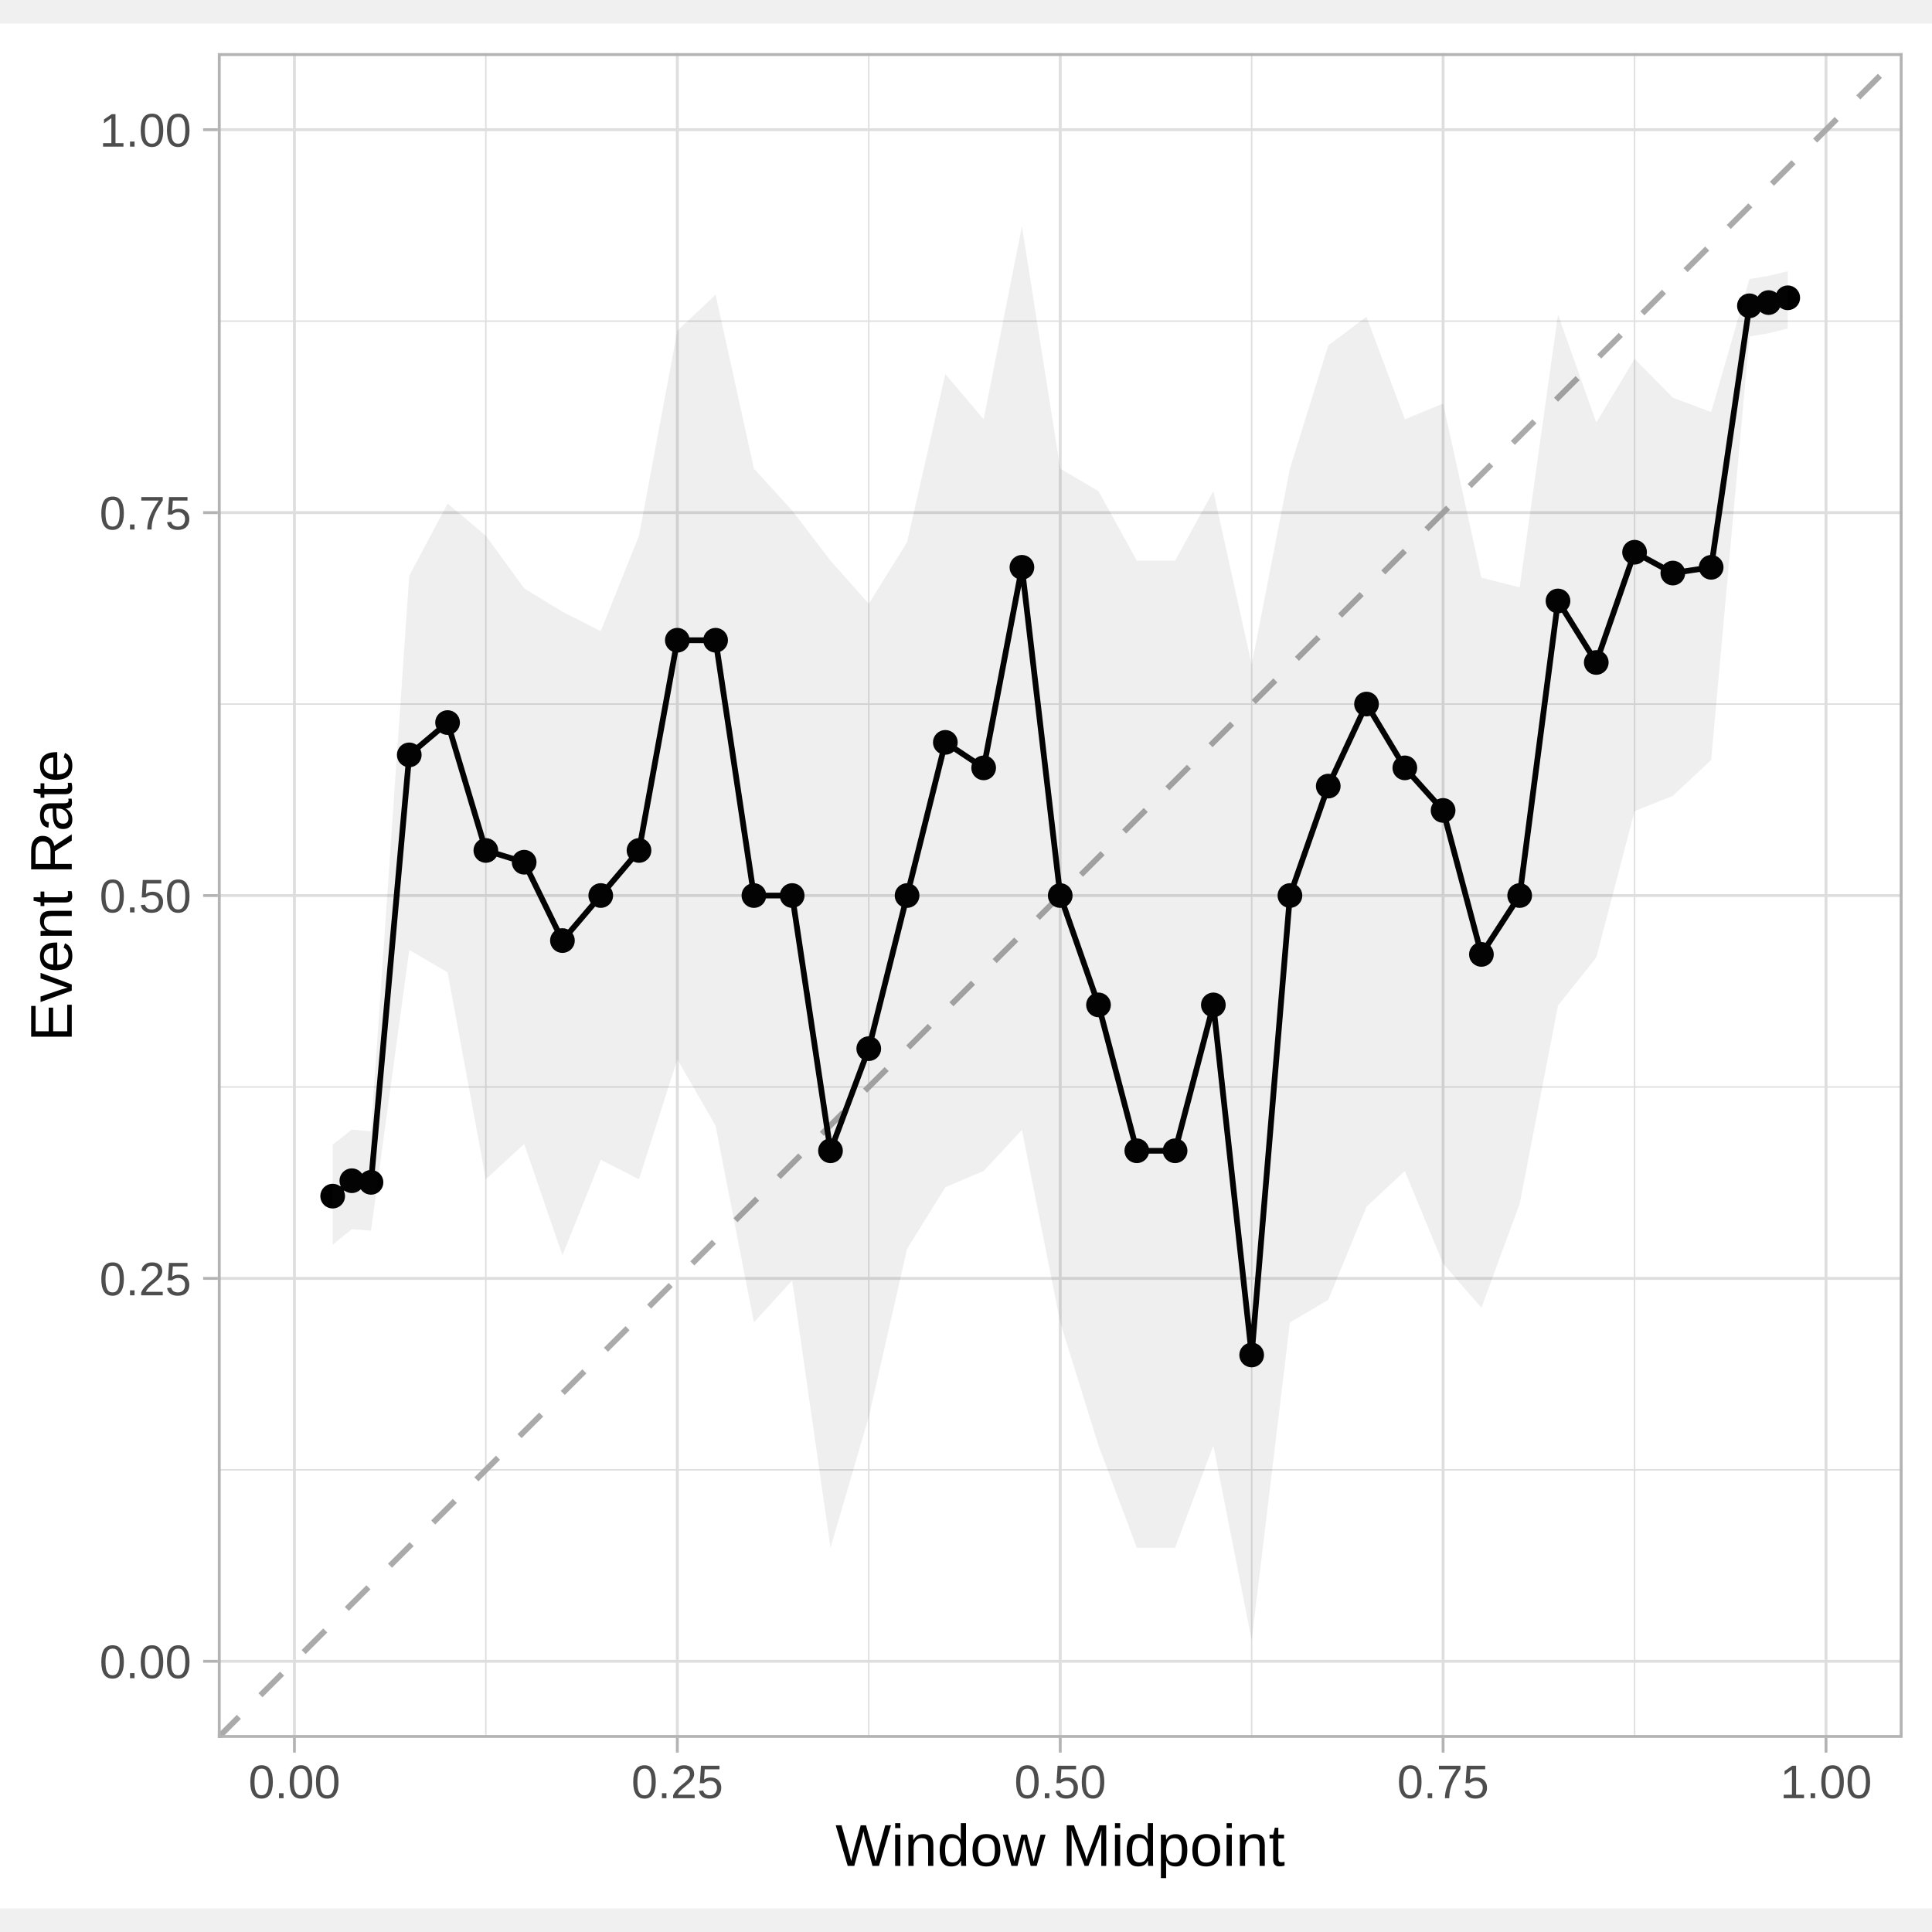
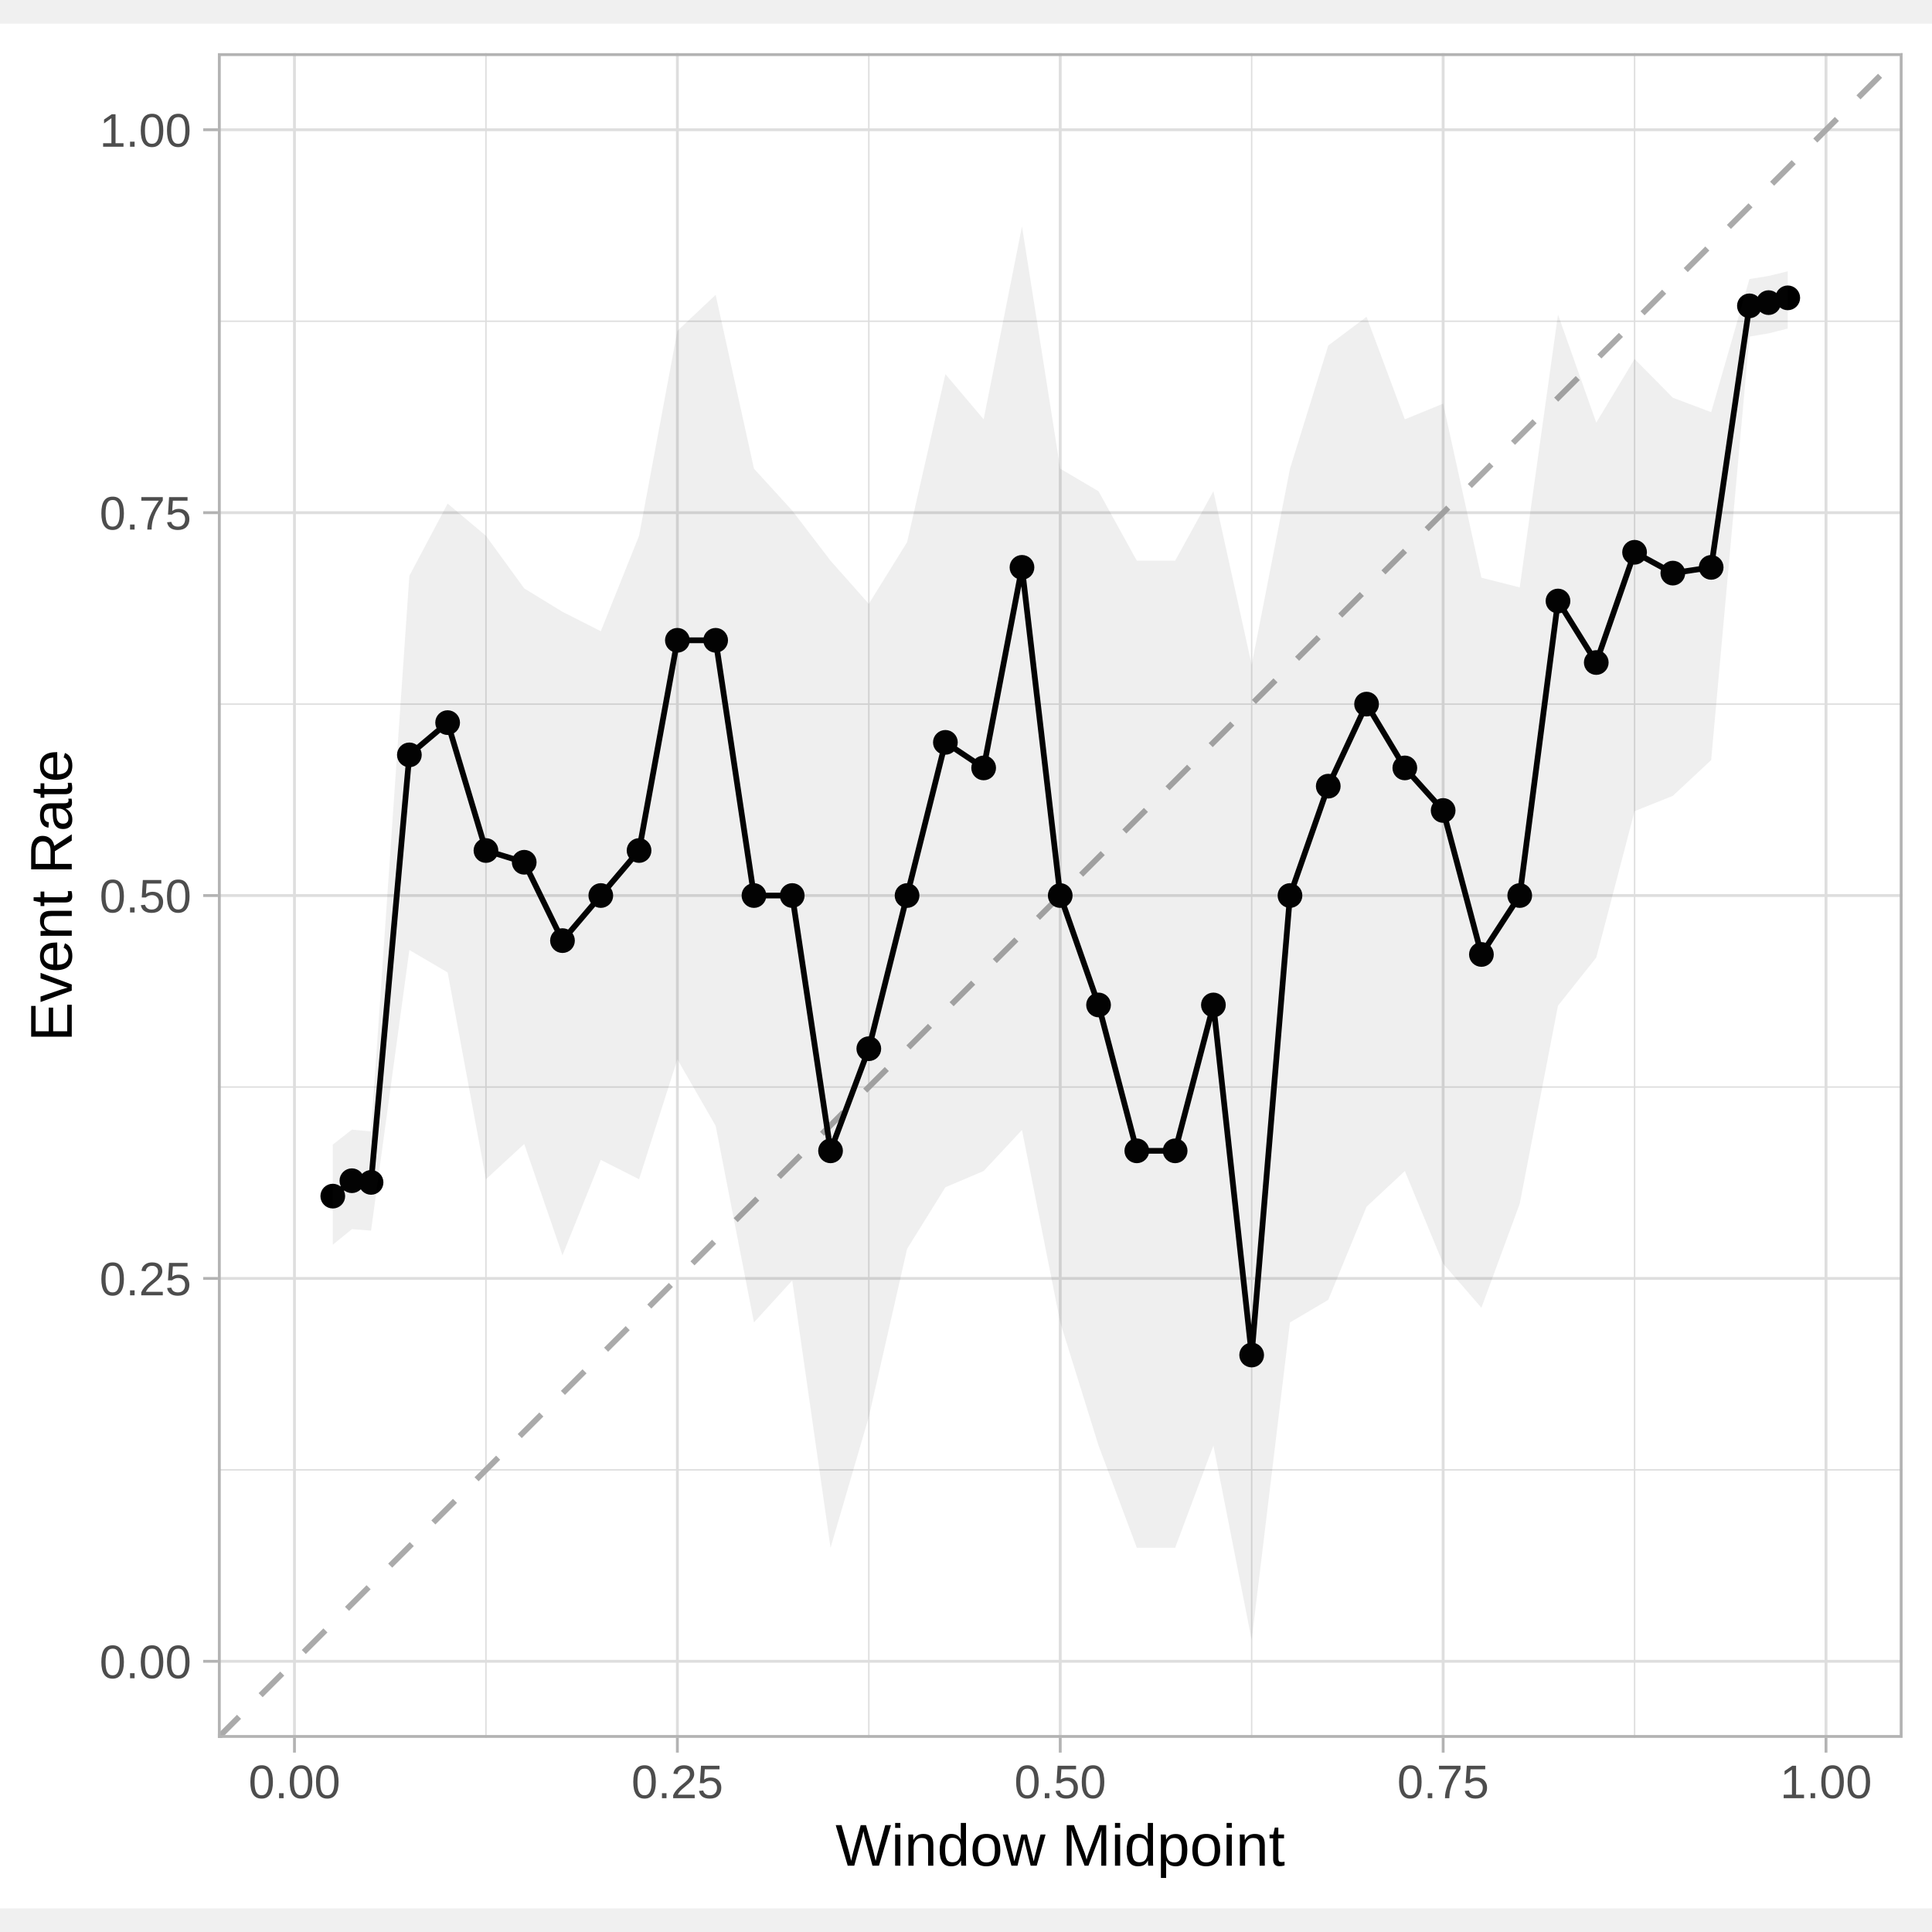
<svg xmlns="http://www.w3.org/2000/svg" class="svglite" width="360.00pt" height="360.00pt" viewBox="0 0 360.00 360.00">
  <defs>
    <style type="text/css">
    .svglite line, .svglite polyline, .svglite polygon, .svglite path, .svglite rect, .svglite circle {
      fill: none;
      stroke: #000000;
      stroke-linecap: round;
      stroke-linejoin: round;
      stroke-miterlimit: 10.00;
    }
    .svglite text {
      white-space: pre;
    }
  </style>
  </defs>
  <rect width="100%" height="100%" style="stroke: none; fill: none;" />
  <defs>
    <clipPath id="cpMC4wMHwzNjAuMDB8MC4wMHwzNjAuMDA=">
      <rect x="0.00" y="0.00" width="360.00" height="360.00" />
    </clipPath>
  </defs>
  <g clip-path="url(#cpMC4wMHwzNjAuMDB8MC4wMHwzNjAuMDA=)">
</g>
  <defs>
-     <clipPath id="cpMC4wMHwzNjAuMDB8NC40MnwzNTUuNTg=">
-       <rect x="0.00" y="4.42" width="360.00" height="351.16" />
+     <clipPath id="cpMC4wMHwzNjAuMDB8NC40NHwzNTUuNTY=">
+       <rect x="0" y="4.44" width="360.00" height="351.13" />
    </clipPath>
  </defs>
-   <g clip-path="url(#cpMC4wMHwzNjAuMDB8NC40MnwzNTUuNTg=)">
-     <rect x="0.00" y="4.42" width="360.00" height="351.16" style="stroke-width: 1.07; stroke: #FFFFFF; fill: #FFFFFF;" />
+   <g clip-path="url(#cpMC4wMHwzNjAuMDB8NC40NHwzNTUuNTY=)">
+     <rect x="0" y="4.44" width="360.00" height="351.13" style="stroke-width: 1.07; stroke: #FFFFFF; fill: #FFFFFF;" />
  </g>
  <g clip-path="url(#cpMC4wMHwzNjAuMDB8MC4wMHwzNjAuMDA=)">
</g>
  <defs>
-     <clipPath id="cpNDAuNTl8MzU0LjUyfDkuOTB8MzIzLjgz">
-       <rect x="40.59" y="9.90" width="313.93" height="313.93" />
+     <clipPath id="cpNDAuNjB8MzU0LjUyfDkuOTF8MzIzLjgz">
+       <rect x="40.60" y="9.91" width="313.92" height="313.92" />
    </clipPath>
  </defs>
-   <g clip-path="url(#cpNDAuNTl8MzU0LjUyfDkuOTB8MzIzLjgz)">
-     <rect x="40.59" y="9.90" width="313.93" height="313.93" style="stroke-width: 1.07; stroke: none; fill: #FFFFFF;" />
-     <polyline points="40.59,273.89 354.52,273.89 " style="stroke-width: 0.27; stroke: #DEDEDE; stroke-linecap: butt;" />
-     <polyline points="40.59,202.54 354.52,202.54 " style="stroke-width: 0.27; stroke: #DEDEDE; stroke-linecap: butt;" />
-     <polyline points="40.59,131.19 354.52,131.19 " style="stroke-width: 0.27; stroke: #DEDEDE; stroke-linecap: butt;" />
-     <polyline points="40.59,59.84 354.52,59.84 " style="stroke-width: 0.27; stroke: #DEDEDE; stroke-linecap: butt;" />
-     <polyline points="90.53,323.83 90.53,9.90 " style="stroke-width: 0.27; stroke: #DEDEDE; stroke-linecap: butt;" />
-     <polyline points="161.88,323.83 161.88,9.90 " style="stroke-width: 0.27; stroke: #DEDEDE; stroke-linecap: butt;" />
-     <polyline points="233.23,323.83 233.23,9.90 " style="stroke-width: 0.27; stroke: #DEDEDE; stroke-linecap: butt;" />
-     <polyline points="304.58,323.83 304.58,9.90 " style="stroke-width: 0.27; stroke: #DEDEDE; stroke-linecap: butt;" />
-     <polyline points="40.59,309.56 354.52,309.56 " style="stroke-width: 0.53; stroke: #DEDEDE; stroke-linecap: butt;" />
-     <polyline points="40.59,238.21 354.52,238.21 " style="stroke-width: 0.53; stroke: #DEDEDE; stroke-linecap: butt;" />
-     <polyline points="40.59,166.87 354.52,166.87 " style="stroke-width: 0.53; stroke: #DEDEDE; stroke-linecap: butt;" />
-     <polyline points="40.59,95.52 354.52,95.52 " style="stroke-width: 0.53; stroke: #DEDEDE; stroke-linecap: butt;" />
-     <polyline points="40.59,24.17 354.52,24.17 " style="stroke-width: 0.53; stroke: #DEDEDE; stroke-linecap: butt;" />
-     <polyline points="54.86,323.83 54.86,9.90 " style="stroke-width: 0.53; stroke: #DEDEDE; stroke-linecap: butt;" />
-     <polyline points="126.21,323.83 126.21,9.90 " style="stroke-width: 0.53; stroke: #DEDEDE; stroke-linecap: butt;" />
-     <polyline points="197.56,323.83 197.56,9.90 " style="stroke-width: 0.53; stroke: #DEDEDE; stroke-linecap: butt;" />
-     <polyline points="268.90,323.83 268.90,9.90 " style="stroke-width: 0.53; stroke: #DEDEDE; stroke-linecap: butt;" />
-     <polyline points="340.25,323.83 340.25,9.90 " style="stroke-width: 0.53; stroke: #DEDEDE; stroke-linecap: butt;" />
-     <line x1="-273.34" y1="637.76" x2="668.45" y2="-304.03" style="stroke-width: 1.07; stroke: #AAAAAA; stroke-dasharray: 5.69,5.69; stroke-linecap: butt;" />
-     <polyline points="61.99,222.88 65.56,220.01 69.13,220.31 76.26,140.66 83.40,134.64 90.53,158.47 97.67,160.66 104.80,175.26 111.94,166.87 119.07,158.47 126.21,119.30 133.34,119.30 140.48,166.87 147.61,166.87 154.75,214.43 161.88,195.40 169.02,166.87 176.15,138.33 183.29,143.08 190.42,105.71 197.56,166.87 204.69,187.25 211.83,214.43 218.96,214.43 226.09,187.25 233.23,252.48 240.36,166.87 247.50,146.48 254.63,131.19 261.77,143.08 268.90,151.01 276.04,177.84 283.17,166.87 290.31,111.98 297.44,123.44 304.58,102.90 311.71,106.78 318.85,105.71 325.98,56.98 329.55,56.38 333.12,55.49 " style="stroke-width: 1.07; stroke-linecap: butt;" />
-     <circle cx="61.99" cy="222.88" r="1.95" style="stroke-width: 0.71; fill: #000000;" />
-     <circle cx="65.56" cy="220.01" r="1.95" style="stroke-width: 0.71; fill: #000000;" />
-     <circle cx="69.13" cy="220.31" r="1.95" style="stroke-width: 0.71; fill: #000000;" />
-     <circle cx="76.26" cy="140.66" r="1.95" style="stroke-width: 0.71; fill: #000000;" />
-     <circle cx="83.40" cy="134.64" r="1.95" style="stroke-width: 0.71; fill: #000000;" />
-     <circle cx="90.53" cy="158.47" r="1.95" style="stroke-width: 0.71; fill: #000000;" />
-     <circle cx="97.67" cy="160.66" r="1.95" style="stroke-width: 0.71; fill: #000000;" />
-     <circle cx="104.80" cy="175.26" r="1.95" style="stroke-width: 0.71; fill: #000000;" />
-     <circle cx="111.94" cy="166.87" r="1.95" style="stroke-width: 0.71; fill: #000000;" />
-     <circle cx="119.07" cy="158.47" r="1.95" style="stroke-width: 0.71; fill: #000000;" />
-     <circle cx="126.21" cy="119.30" r="1.95" style="stroke-width: 0.71; fill: #000000;" />
-     <circle cx="133.34" cy="119.30" r="1.95" style="stroke-width: 0.71; fill: #000000;" />
-     <circle cx="140.48" cy="166.87" r="1.95" style="stroke-width: 0.71; fill: #000000;" />
-     <circle cx="147.61" cy="166.87" r="1.95" style="stroke-width: 0.71; fill: #000000;" />
-     <circle cx="154.75" cy="214.43" r="1.95" style="stroke-width: 0.71; fill: #000000;" />
-     <circle cx="161.88" cy="195.40" r="1.95" style="stroke-width: 0.71; fill: #000000;" />
+   <g clip-path="url(#cpNDAuNjB8MzU0LjUyfDkuOTF8MzIzLjgz)">
+     <rect x="40.60" y="9.91" width="313.92" height="313.92" style="stroke-width: 1.07; stroke: none; fill: #FFFFFF;" />
+     <polyline points="40.60,273.89 354.52,273.89 " style="stroke-width: 0.27; stroke: #DEDEDE; stroke-linecap: butt;" />
+     <polyline points="40.60,202.55 354.52,202.55 " style="stroke-width: 0.27; stroke: #DEDEDE; stroke-linecap: butt;" />
+     <polyline points="40.60,131.20 354.52,131.20 " style="stroke-width: 0.27; stroke: #DEDEDE; stroke-linecap: butt;" />
+     <polyline points="40.60,59.86 354.52,59.86 " style="stroke-width: 0.27; stroke: #DEDEDE; stroke-linecap: butt;" />
+     <polyline points="90.55,323.83 90.55,9.91 " style="stroke-width: 0.27; stroke: #DEDEDE; stroke-linecap: butt;" />
+     <polyline points="161.89,323.83 161.89,9.91 " style="stroke-width: 0.27; stroke: #DEDEDE; stroke-linecap: butt;" />
+     <polyline points="233.23,323.83 233.23,9.91 " style="stroke-width: 0.27; stroke: #DEDEDE; stroke-linecap: butt;" />
+     <polyline points="304.58,323.83 304.58,9.91 " style="stroke-width: 0.27; stroke: #DEDEDE; stroke-linecap: butt;" />
+     <polyline points="40.60,309.56 354.52,309.56 " style="stroke-width: 0.53; stroke: #DEDEDE; stroke-linecap: butt;" />
+     <polyline points="40.60,238.22 354.52,238.22 " style="stroke-width: 0.53; stroke: #DEDEDE; stroke-linecap: butt;" />
+     <polyline points="40.60,166.87 354.52,166.87 " style="stroke-width: 0.53; stroke: #DEDEDE; stroke-linecap: butt;" />
+     <polyline points="40.60,95.53 354.52,95.53 " style="stroke-width: 0.53; stroke: #DEDEDE; stroke-linecap: butt;" />
+     <polyline points="40.60,24.18 354.52,24.18 " style="stroke-width: 0.53; stroke: #DEDEDE; stroke-linecap: butt;" />
+     <polyline points="54.87,323.83 54.87,9.91 " style="stroke-width: 0.53; stroke: #DEDEDE; stroke-linecap: butt;" />
+     <polyline points="126.22,323.83 126.22,9.91 " style="stroke-width: 0.53; stroke: #DEDEDE; stroke-linecap: butt;" />
+     <polyline points="197.56,323.83 197.56,9.91 " style="stroke-width: 0.53; stroke: #DEDEDE; stroke-linecap: butt;" />
+     <polyline points="268.91,323.83 268.91,9.91 " style="stroke-width: 0.53; stroke: #DEDEDE; stroke-linecap: butt;" />
+     <polyline points="340.25,323.83 340.25,9.91 " style="stroke-width: 0.53; stroke: #DEDEDE; stroke-linecap: butt;" />
+     <line x1="-273.31" y1="637.75" x2="668.44" y2="-304.00" style="stroke-width: 1.07; stroke: #AAAAAA; stroke-dasharray: 5.69,5.69; stroke-linecap: butt;" />
+     <polyline points="62.01,222.88 65.57,220.01 69.14,220.32 76.28,140.66 83.41,134.65 90.55,158.48 97.68,160.67 104.81,175.27 111.95,166.87 119.08,158.48 126.22,119.31 133.35,119.31 140.49,166.87 147.62,166.87 154.76,214.44 161.89,195.41 169.02,166.87 176.16,138.33 183.29,143.09 190.43,105.72 197.56,166.87 204.70,187.26 211.83,214.44 218.97,214.44 226.10,187.26 233.23,252.49 240.37,166.87 247.50,146.49 254.64,131.20 261.77,143.09 268.91,151.02 276.04,177.85 283.18,166.87 290.31,111.99 297.44,123.45 304.58,102.91 311.71,106.79 318.85,105.72 325.98,56.99 329.55,56.39 333.12,55.50 " style="stroke-width: 1.07; stroke-linecap: butt;" />
+     <circle cx="62.01" cy="222.88" r="1.95" style="stroke-width: 0.71; fill: #000000;" />
+     <circle cx="65.57" cy="220.01" r="1.95" style="stroke-width: 0.71; fill: #000000;" />
+     <circle cx="69.14" cy="220.32" r="1.95" style="stroke-width: 0.71; fill: #000000;" />
+     <circle cx="76.28" cy="140.66" r="1.95" style="stroke-width: 0.71; fill: #000000;" />
+     <circle cx="83.41" cy="134.65" r="1.95" style="stroke-width: 0.71; fill: #000000;" />
+     <circle cx="90.55" cy="158.48" r="1.95" style="stroke-width: 0.71; fill: #000000;" />
+     <circle cx="97.68" cy="160.67" r="1.95" style="stroke-width: 0.71; fill: #000000;" />
+     <circle cx="104.81" cy="175.27" r="1.95" style="stroke-width: 0.71; fill: #000000;" />
+     <circle cx="111.95" cy="166.87" r="1.95" style="stroke-width: 0.71; fill: #000000;" />
+     <circle cx="119.08" cy="158.48" r="1.95" style="stroke-width: 0.71; fill: #000000;" />
+     <circle cx="126.22" cy="119.31" r="1.95" style="stroke-width: 0.71; fill: #000000;" />
+     <circle cx="133.35" cy="119.31" r="1.95" style="stroke-width: 0.71; fill: #000000;" />
+     <circle cx="140.49" cy="166.87" r="1.95" style="stroke-width: 0.71; fill: #000000;" />
+     <circle cx="147.62" cy="166.87" r="1.95" style="stroke-width: 0.71; fill: #000000;" />
+     <circle cx="154.76" cy="214.44" r="1.95" style="stroke-width: 0.71; fill: #000000;" />
+     <circle cx="161.89" cy="195.41" r="1.95" style="stroke-width: 0.71; fill: #000000;" />
    <circle cx="169.02" cy="166.87" r="1.95" style="stroke-width: 0.71; fill: #000000;" />
-     <circle cx="176.15" cy="138.33" r="1.95" style="stroke-width: 0.71; fill: #000000;" />
-     <circle cx="183.29" cy="143.08" r="1.95" style="stroke-width: 0.71; fill: #000000;" />
-     <circle cx="190.42" cy="105.71" r="1.95" style="stroke-width: 0.71; fill: #000000;" />
+     <circle cx="176.16" cy="138.33" r="1.95" style="stroke-width: 0.71; fill: #000000;" />
+     <circle cx="183.29" cy="143.09" r="1.95" style="stroke-width: 0.71; fill: #000000;" />
+     <circle cx="190.43" cy="105.72" r="1.95" style="stroke-width: 0.71; fill: #000000;" />
    <circle cx="197.56" cy="166.87" r="1.95" style="stroke-width: 0.71; fill: #000000;" />
-     <circle cx="204.69" cy="187.25" r="1.95" style="stroke-width: 0.71; fill: #000000;" />
-     <circle cx="211.83" cy="214.43" r="1.95" style="stroke-width: 0.71; fill: #000000;" />
-     <circle cx="218.96" cy="214.43" r="1.95" style="stroke-width: 0.71; fill: #000000;" />
-     <circle cx="226.09" cy="187.25" r="1.95" style="stroke-width: 0.71; fill: #000000;" />
-     <circle cx="233.23" cy="252.48" r="1.95" style="stroke-width: 0.71; fill: #000000;" />
-     <circle cx="240.36" cy="166.87" r="1.95" style="stroke-width: 0.71; fill: #000000;" />
-     <circle cx="247.50" cy="146.48" r="1.95" style="stroke-width: 0.71; fill: #000000;" />
-     <circle cx="254.63" cy="131.19" r="1.95" style="stroke-width: 0.71; fill: #000000;" />
-     <circle cx="261.77" cy="143.08" r="1.95" style="stroke-width: 0.71; fill: #000000;" />
-     <circle cx="268.90" cy="151.01" r="1.95" style="stroke-width: 0.71; fill: #000000;" />
-     <circle cx="276.04" cy="177.84" r="1.95" style="stroke-width: 0.71; fill: #000000;" />
-     <circle cx="283.17" cy="166.87" r="1.95" style="stroke-width: 0.71; fill: #000000;" />
-     <circle cx="290.31" cy="111.98" r="1.95" style="stroke-width: 0.71; fill: #000000;" />
-     <circle cx="297.44" cy="123.44" r="1.95" style="stroke-width: 0.71; fill: #000000;" />
-     <circle cx="304.58" cy="102.90" r="1.95" style="stroke-width: 0.71; fill: #000000;" />
-     <circle cx="311.71" cy="106.78" r="1.95" style="stroke-width: 0.71; fill: #000000;" />
-     <circle cx="318.85" cy="105.71" r="1.95" style="stroke-width: 0.71; fill: #000000;" />
-     <circle cx="325.98" cy="56.98" r="1.95" style="stroke-width: 0.71; fill: #000000;" />
-     <circle cx="329.55" cy="56.38" r="1.95" style="stroke-width: 0.71; fill: #000000;" />
-     <circle cx="333.12" cy="55.49" r="1.95" style="stroke-width: 0.71; fill: #000000;" />
-     <polygon points="61.99,213.27 65.56,210.48 69.13,210.81 76.26,107.28 83.40,93.83 90.53,99.82 97.67,109.63 104.80,113.99 111.94,117.61 119.07,99.82 126.21,61.64 133.34,54.92 140.48,87.32 147.61,95.13 154.75,104.47 161.88,112.51 169.02,101.02 176.15,69.70 183.29,78.13 190.42,42.18 197.56,87.32 204.69,91.52 211.83,104.47 218.96,104.47 226.09,91.52 233.23,123.86 240.36,87.32 247.50,64.37 254.63,59.02 261.77,78.13 268.90,75.20 276.04,107.64 283.17,109.44 290.31,58.60 297.44,78.74 304.58,66.88 311.71,74.10 318.85,76.79 325.98,51.99 329.55,51.40 333.12,50.54 333.12,61.20 329.55,62.11 325.98,62.70 318.85,141.62 311.71,148.29 304.58,151.14 297.44,178.42 290.31,187.38 283.17,224.29 276.04,243.68 268.90,235.47 261.77,218.19 254.63,224.85 247.50,242.21 240.36,246.42 233.23,305.60 226.09,269.36 218.96,288.41 211.83,288.41 204.69,269.36 197.56,246.42 190.42,210.55 183.29,218.19 176.15,221.22 169.02,232.71 161.88,264.03 154.75,288.41 147.61,238.60 140.48,246.42 133.34,209.77 126.21,197.38 119.07,219.74 111.94,216.12 104.80,233.91 97.67,213.16 90.53,219.74 83.40,181.19 76.26,177.01 69.13,229.31 65.56,229.03 61.99,231.94 " style="stroke-width: 0.00; stroke: none; stroke-linecap: butt; fill: #333333; fill-opacity: 0.078;" />
-     <polyline points="61.99,213.27 65.56,210.48 69.13,210.81 76.26,107.28 83.40,93.83 90.53,99.82 97.67,109.63 104.80,113.99 111.94,117.61 119.07,99.82 126.21,61.64 133.34,54.92 140.48,87.32 147.61,95.13 154.75,104.47 161.88,112.51 169.02,101.02 176.15,69.70 183.29,78.13 190.42,42.18 197.56,87.32 204.69,91.52 211.83,104.47 218.96,104.47 226.09,91.52 233.23,123.86 240.36,87.32 247.50,64.37 254.63,59.02 261.77,78.13 268.90,75.20 276.04,107.64 283.17,109.44 290.31,58.60 297.44,78.74 304.58,66.88 311.71,74.10 318.85,76.79 325.98,51.99 329.55,51.40 333.12,50.54 " style="stroke-width: 1.07; stroke: none; stroke-linecap: butt;" />
-     <polyline points="333.12,61.20 329.55,62.11 325.98,62.70 318.85,141.62 311.71,148.29 304.58,151.14 297.44,178.42 290.31,187.38 283.17,224.29 276.04,243.68 268.90,235.47 261.77,218.19 254.63,224.85 247.50,242.21 240.36,246.42 233.23,305.60 226.09,269.36 218.96,288.41 211.83,288.41 204.69,269.36 197.56,246.42 190.42,210.55 183.29,218.19 176.15,221.22 169.02,232.71 161.88,264.03 154.75,288.41 147.61,238.60 140.48,246.42 133.34,209.77 126.21,197.38 119.07,219.74 111.94,216.12 104.80,233.91 97.67,213.16 90.53,219.74 83.40,181.19 76.26,177.01 69.13,229.31 65.56,229.03 61.99,231.94 " style="stroke-width: 1.07; stroke: none; stroke-linecap: butt;" />
-     <rect x="40.59" y="9.90" width="313.93" height="313.93" style="stroke-width: 1.07; stroke: #B3B3B3;" />
+     <circle cx="204.70" cy="187.26" r="1.95" style="stroke-width: 0.71; fill: #000000;" />
+     <circle cx="211.83" cy="214.44" r="1.95" style="stroke-width: 0.71; fill: #000000;" />
+     <circle cx="218.97" cy="214.44" r="1.95" style="stroke-width: 0.71; fill: #000000;" />
+     <circle cx="226.10" cy="187.26" r="1.95" style="stroke-width: 0.71; fill: #000000;" />
+     <circle cx="233.23" cy="252.49" r="1.95" style="stroke-width: 0.71; fill: #000000;" />
+     <circle cx="240.37" cy="166.87" r="1.95" style="stroke-width: 0.71; fill: #000000;" />
+     <circle cx="247.50" cy="146.49" r="1.95" style="stroke-width: 0.71; fill: #000000;" />
+     <circle cx="254.64" cy="131.20" r="1.95" style="stroke-width: 0.71; fill: #000000;" />
+     <circle cx="261.77" cy="143.09" r="1.95" style="stroke-width: 0.71; fill: #000000;" />
+     <circle cx="268.91" cy="151.02" r="1.95" style="stroke-width: 0.71; fill: #000000;" />
+     <circle cx="276.04" cy="177.85" r="1.95" style="stroke-width: 0.71; fill: #000000;" />
+     <circle cx="283.18" cy="166.87" r="1.95" style="stroke-width: 0.71; fill: #000000;" />
+     <circle cx="290.31" cy="111.99" r="1.95" style="stroke-width: 0.71; fill: #000000;" />
+     <circle cx="297.44" cy="123.45" r="1.95" style="stroke-width: 0.71; fill: #000000;" />
+     <circle cx="304.58" cy="102.91" r="1.95" style="stroke-width: 0.71; fill: #000000;" />
+     <circle cx="311.71" cy="106.79" r="1.95" style="stroke-width: 0.71; fill: #000000;" />
+     <circle cx="318.85" cy="105.72" r="1.95" style="stroke-width: 0.71; fill: #000000;" />
+     <circle cx="325.98" cy="56.99" r="1.95" style="stroke-width: 0.71; fill: #000000;" />
+     <circle cx="329.55" cy="56.39" r="1.95" style="stroke-width: 0.71; fill: #000000;" />
+     <circle cx="333.12" cy="55.50" r="1.95" style="stroke-width: 0.71; fill: #000000;" />
+     <polygon points="62.01,213.28 65.57,210.49 69.14,210.82 76.28,107.29 83.41,93.84 90.55,99.84 97.68,109.64 104.81,114.00 111.95,117.62 119.08,99.84 126.22,61.65 133.35,54.94 140.49,87.33 147.62,95.14 154.76,104.48 161.89,112.52 169.02,101.03 176.16,69.71 183.29,78.14 190.43,42.19 197.56,87.33 204.70,91.54 211.83,104.48 218.97,104.48 226.10,91.54 233.23,123.87 240.37,87.33 247.50,64.38 254.64,59.03 261.77,78.14 268.91,75.21 276.04,107.65 283.18,109.45 290.31,58.61 297.44,78.75 304.58,66.89 311.71,74.11 318.85,76.80 325.98,52.00 329.55,51.42 333.12,50.55 333.12,61.22 329.55,62.12 325.98,62.72 318.85,141.63 311.71,148.30 304.58,151.15 297.44,178.43 290.31,187.39 283.18,224.30 276.04,243.68 268.91,235.47 261.77,218.20 254.64,224.86 247.50,242.21 240.37,246.42 233.23,305.60 226.10,269.36 218.97,288.41 211.83,288.41 204.70,269.36 197.56,246.42 190.43,210.55 183.29,218.20 176.16,221.23 169.02,232.72 161.89,264.03 154.76,288.41 147.62,238.60 140.49,246.42 133.35,209.78 126.22,197.39 119.08,219.74 111.95,216.13 104.81,233.91 97.68,213.16 90.55,219.74 83.41,181.20 76.28,177.02 69.14,229.31 65.57,229.03 62.01,231.94 " style="stroke-width: 0.00; stroke: none; stroke-linecap: butt; fill: #333333; fill-opacity: 0.078;" />
+     <polyline points="62.01,213.28 65.57,210.49 69.14,210.82 76.28,107.29 83.41,93.84 90.55,99.84 97.68,109.64 104.81,114.00 111.95,117.62 119.08,99.84 126.22,61.65 133.35,54.94 140.49,87.33 147.62,95.14 154.76,104.48 161.89,112.52 169.02,101.03 176.16,69.71 183.29,78.14 190.43,42.19 197.56,87.33 204.70,91.54 211.83,104.48 218.97,104.48 226.10,91.54 233.23,123.87 240.37,87.33 247.50,64.38 254.64,59.03 261.77,78.14 268.91,75.21 276.04,107.65 283.18,109.45 290.31,58.61 297.44,78.75 304.58,66.89 311.71,74.11 318.85,76.80 325.98,52.00 329.55,51.42 333.12,50.55 " style="stroke-width: 1.07; stroke: none; stroke-linecap: butt;" />
+     <polyline points="333.12,61.22 329.55,62.12 325.98,62.72 318.85,141.63 311.71,148.30 304.58,151.15 297.44,178.43 290.31,187.39 283.18,224.30 276.04,243.68 268.91,235.47 261.77,218.20 254.64,224.86 247.50,242.21 240.37,246.42 233.23,305.60 226.10,269.36 218.97,288.41 211.83,288.41 204.70,269.36 197.56,246.42 190.43,210.55 183.29,218.20 176.16,221.23 169.02,232.72 161.89,264.03 154.76,288.41 147.62,238.60 140.49,246.42 133.35,209.78 126.22,197.39 119.08,219.74 111.95,216.13 104.81,233.91 97.68,213.16 90.55,219.74 83.41,181.20 76.28,177.02 69.14,229.31 65.57,229.03 62.01,231.94 " style="stroke-width: 1.07; stroke: none; stroke-linecap: butt;" />
+     <rect x="40.60" y="9.91" width="313.92" height="313.92" style="stroke-width: 1.07; stroke: #B3B3B3;" />
  </g>
  <g clip-path="url(#cpMC4wMHwzNjAuMDB8MC4wMHwzNjAuMDA=)">
-     <text x="35.66" y="312.71" text-anchor="end" style="font-size: 8.80px;fill: #4D4D4D; font-family: &quot;Arial&quot;;" textLength="17.13px" lengthAdjust="spacingAndGlyphs">0.00</text>
-     <text x="35.66" y="241.37" text-anchor="end" style="font-size: 8.80px;fill: #4D4D4D; font-family: &quot;Arial&quot;;" textLength="17.13px" lengthAdjust="spacingAndGlyphs">0.25</text>
-     <text x="35.66" y="170.02" text-anchor="end" style="font-size: 8.80px;fill: #4D4D4D; font-family: &quot;Arial&quot;;" textLength="17.13px" lengthAdjust="spacingAndGlyphs">0.50</text>
-     <text x="35.66" y="98.67" text-anchor="end" style="font-size: 8.80px;fill: #4D4D4D; font-family: &quot;Arial&quot;;" textLength="17.13px" lengthAdjust="spacingAndGlyphs">0.75</text>
-     <text x="35.66" y="27.32" text-anchor="end" style="font-size: 8.80px;fill: #4D4D4D; font-family: &quot;Arial&quot;;" textLength="17.13px" lengthAdjust="spacingAndGlyphs">1.00</text>
-     <polyline points="37.85,309.56 40.59,309.56 " style="stroke-width: 0.53; stroke: #B3B3B3; stroke-linecap: butt;" />
-     <polyline points="37.85,238.21 40.59,238.21 " style="stroke-width: 0.53; stroke: #B3B3B3; stroke-linecap: butt;" />
-     <polyline points="37.85,166.87 40.59,166.87 " style="stroke-width: 0.53; stroke: #B3B3B3; stroke-linecap: butt;" />
-     <polyline points="37.85,95.52 40.59,95.52 " style="stroke-width: 0.53; stroke: #B3B3B3; stroke-linecap: butt;" />
-     <polyline points="37.85,24.17 40.59,24.17 " style="stroke-width: 0.53; stroke: #B3B3B3; stroke-linecap: butt;" />
-     <polyline points="54.86,326.57 54.86,323.83 " style="stroke-width: 0.53; stroke: #B3B3B3; stroke-linecap: butt;" />
-     <polyline points="126.21,326.57 126.21,323.83 " style="stroke-width: 0.53; stroke: #B3B3B3; stroke-linecap: butt;" />
+     <text x="35.67" y="312.72" text-anchor="end" style="font-size: 8.80px;fill: #4D4D4D; font-family: &quot;Arial&quot;;" textLength="17.13px" lengthAdjust="spacingAndGlyphs">0.00</text>
+     <text x="35.67" y="241.37" text-anchor="end" style="font-size: 8.80px;fill: #4D4D4D; font-family: &quot;Arial&quot;;" textLength="17.13px" lengthAdjust="spacingAndGlyphs">0.25</text>
+     <text x="35.67" y="170.03" text-anchor="end" style="font-size: 8.80px;fill: #4D4D4D; font-family: &quot;Arial&quot;;" textLength="17.13px" lengthAdjust="spacingAndGlyphs">0.50</text>
+     <text x="35.67" y="98.68" text-anchor="end" style="font-size: 8.80px;fill: #4D4D4D; font-family: &quot;Arial&quot;;" textLength="17.13px" lengthAdjust="spacingAndGlyphs">0.75</text>
+     <text x="35.67" y="27.34" text-anchor="end" style="font-size: 8.80px;fill: #4D4D4D; font-family: &quot;Arial&quot;;" textLength="17.13px" lengthAdjust="spacingAndGlyphs">1.00</text>
+     <polyline points="37.86,309.56 40.60,309.56 " style="stroke-width: 0.53; stroke: #B3B3B3; stroke-linecap: butt;" />
+     <polyline points="37.86,238.22 40.60,238.22 " style="stroke-width: 0.53; stroke: #B3B3B3; stroke-linecap: butt;" />
+     <polyline points="37.86,166.87 40.60,166.87 " style="stroke-width: 0.53; stroke: #B3B3B3; stroke-linecap: butt;" />
+     <polyline points="37.86,95.53 40.60,95.53 " style="stroke-width: 0.53; stroke: #B3B3B3; stroke-linecap: butt;" />
+     <polyline points="37.86,24.18 40.60,24.18 " style="stroke-width: 0.53; stroke: #B3B3B3; stroke-linecap: butt;" />
+     <polyline points="54.87,326.57 54.87,323.83 " style="stroke-width: 0.53; stroke: #B3B3B3; stroke-linecap: butt;" />
+     <polyline points="126.22,326.57 126.22,323.83 " style="stroke-width: 0.53; stroke: #B3B3B3; stroke-linecap: butt;" />
    <polyline points="197.56,326.57 197.56,323.83 " style="stroke-width: 0.53; stroke: #B3B3B3; stroke-linecap: butt;" />
-     <polyline points="268.90,326.57 268.90,323.83 " style="stroke-width: 0.53; stroke: #B3B3B3; stroke-linecap: butt;" />
+     <polyline points="268.91,326.57 268.91,323.83 " style="stroke-width: 0.53; stroke: #B3B3B3; stroke-linecap: butt;" />
    <polyline points="340.25,326.57 340.25,323.83 " style="stroke-width: 0.53; stroke: #B3B3B3; stroke-linecap: butt;" />
-     <text x="54.86" y="335.07" text-anchor="middle" style="font-size: 8.80px;fill: #4D4D4D; font-family: &quot;Arial&quot;;" textLength="17.13px" lengthAdjust="spacingAndGlyphs">0.00</text>
-     <text x="126.21" y="335.07" text-anchor="middle" style="font-size: 8.80px;fill: #4D4D4D; font-family: &quot;Arial&quot;;" textLength="17.13px" lengthAdjust="spacingAndGlyphs">0.25</text>
+     <text x="54.87" y="335.07" text-anchor="middle" style="font-size: 8.80px;fill: #4D4D4D; font-family: &quot;Arial&quot;;" textLength="17.13px" lengthAdjust="spacingAndGlyphs">0.00</text>
+     <text x="126.22" y="335.07" text-anchor="middle" style="font-size: 8.80px;fill: #4D4D4D; font-family: &quot;Arial&quot;;" textLength="17.13px" lengthAdjust="spacingAndGlyphs">0.25</text>
    <text x="197.56" y="335.07" text-anchor="middle" style="font-size: 8.80px;fill: #4D4D4D; font-family: &quot;Arial&quot;;" textLength="17.13px" lengthAdjust="spacingAndGlyphs">0.50</text>
-     <text x="268.90" y="335.07" text-anchor="middle" style="font-size: 8.80px;fill: #4D4D4D; font-family: &quot;Arial&quot;;" textLength="17.13px" lengthAdjust="spacingAndGlyphs">0.75</text>
+     <text x="268.91" y="335.07" text-anchor="middle" style="font-size: 8.80px;fill: #4D4D4D; font-family: &quot;Arial&quot;;" textLength="17.13px" lengthAdjust="spacingAndGlyphs">0.75</text>
    <text x="340.25" y="335.07" text-anchor="middle" style="font-size: 8.80px;fill: #4D4D4D; font-family: &quot;Arial&quot;;" textLength="17.13px" lengthAdjust="spacingAndGlyphs">1.00</text>
-     <text x="197.56" y="347.68" text-anchor="middle" style="font-size: 11.00px; font-family: &quot;Arial&quot;;" textLength="83.76px" lengthAdjust="spacingAndGlyphs">Window Midpoint</text>
+     <text x="197.56" y="347.65" text-anchor="middle" style="font-size: 11.00px; font-family: &quot;Arial&quot;;" textLength="83.76px" lengthAdjust="spacingAndGlyphs">Window Midpoint</text>
    <text transform="translate(13.37,166.87) rotate(-90)" text-anchor="middle" style="font-size: 11.00px; font-family: &quot;Arial&quot;;" textLength="54.42px" lengthAdjust="spacingAndGlyphs">Event Rate</text>
  </g>
</svg>
